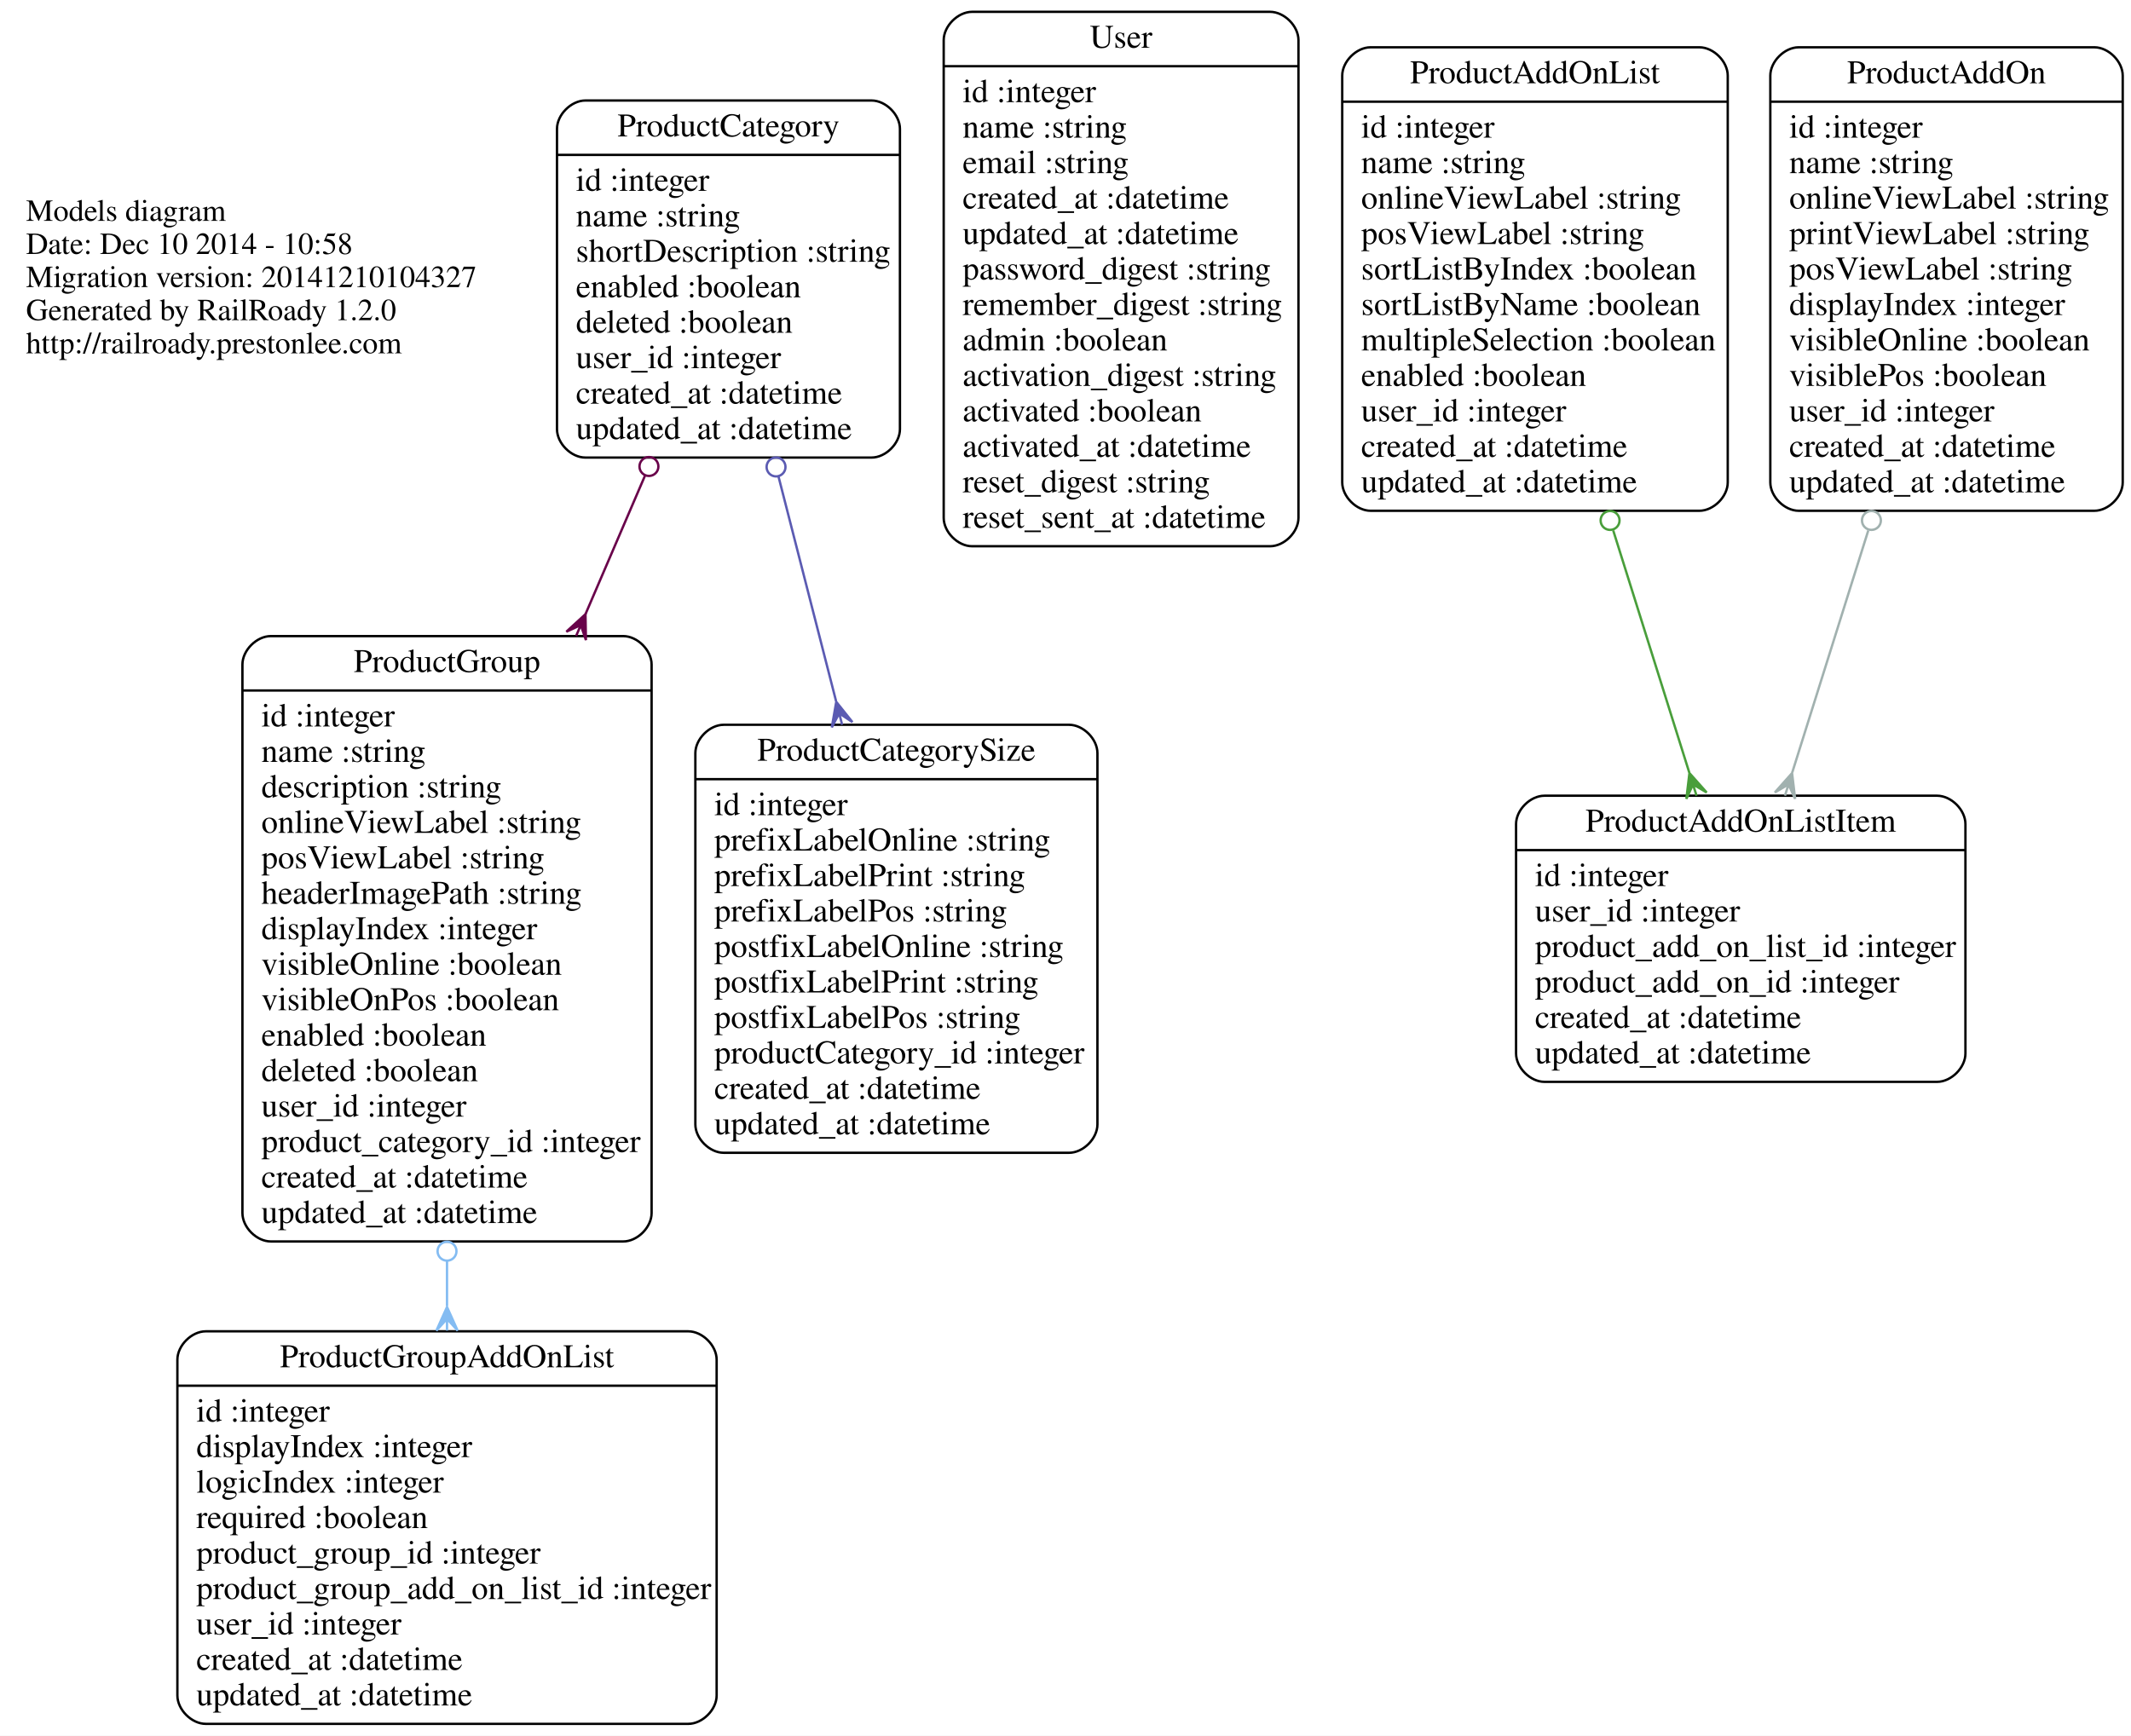
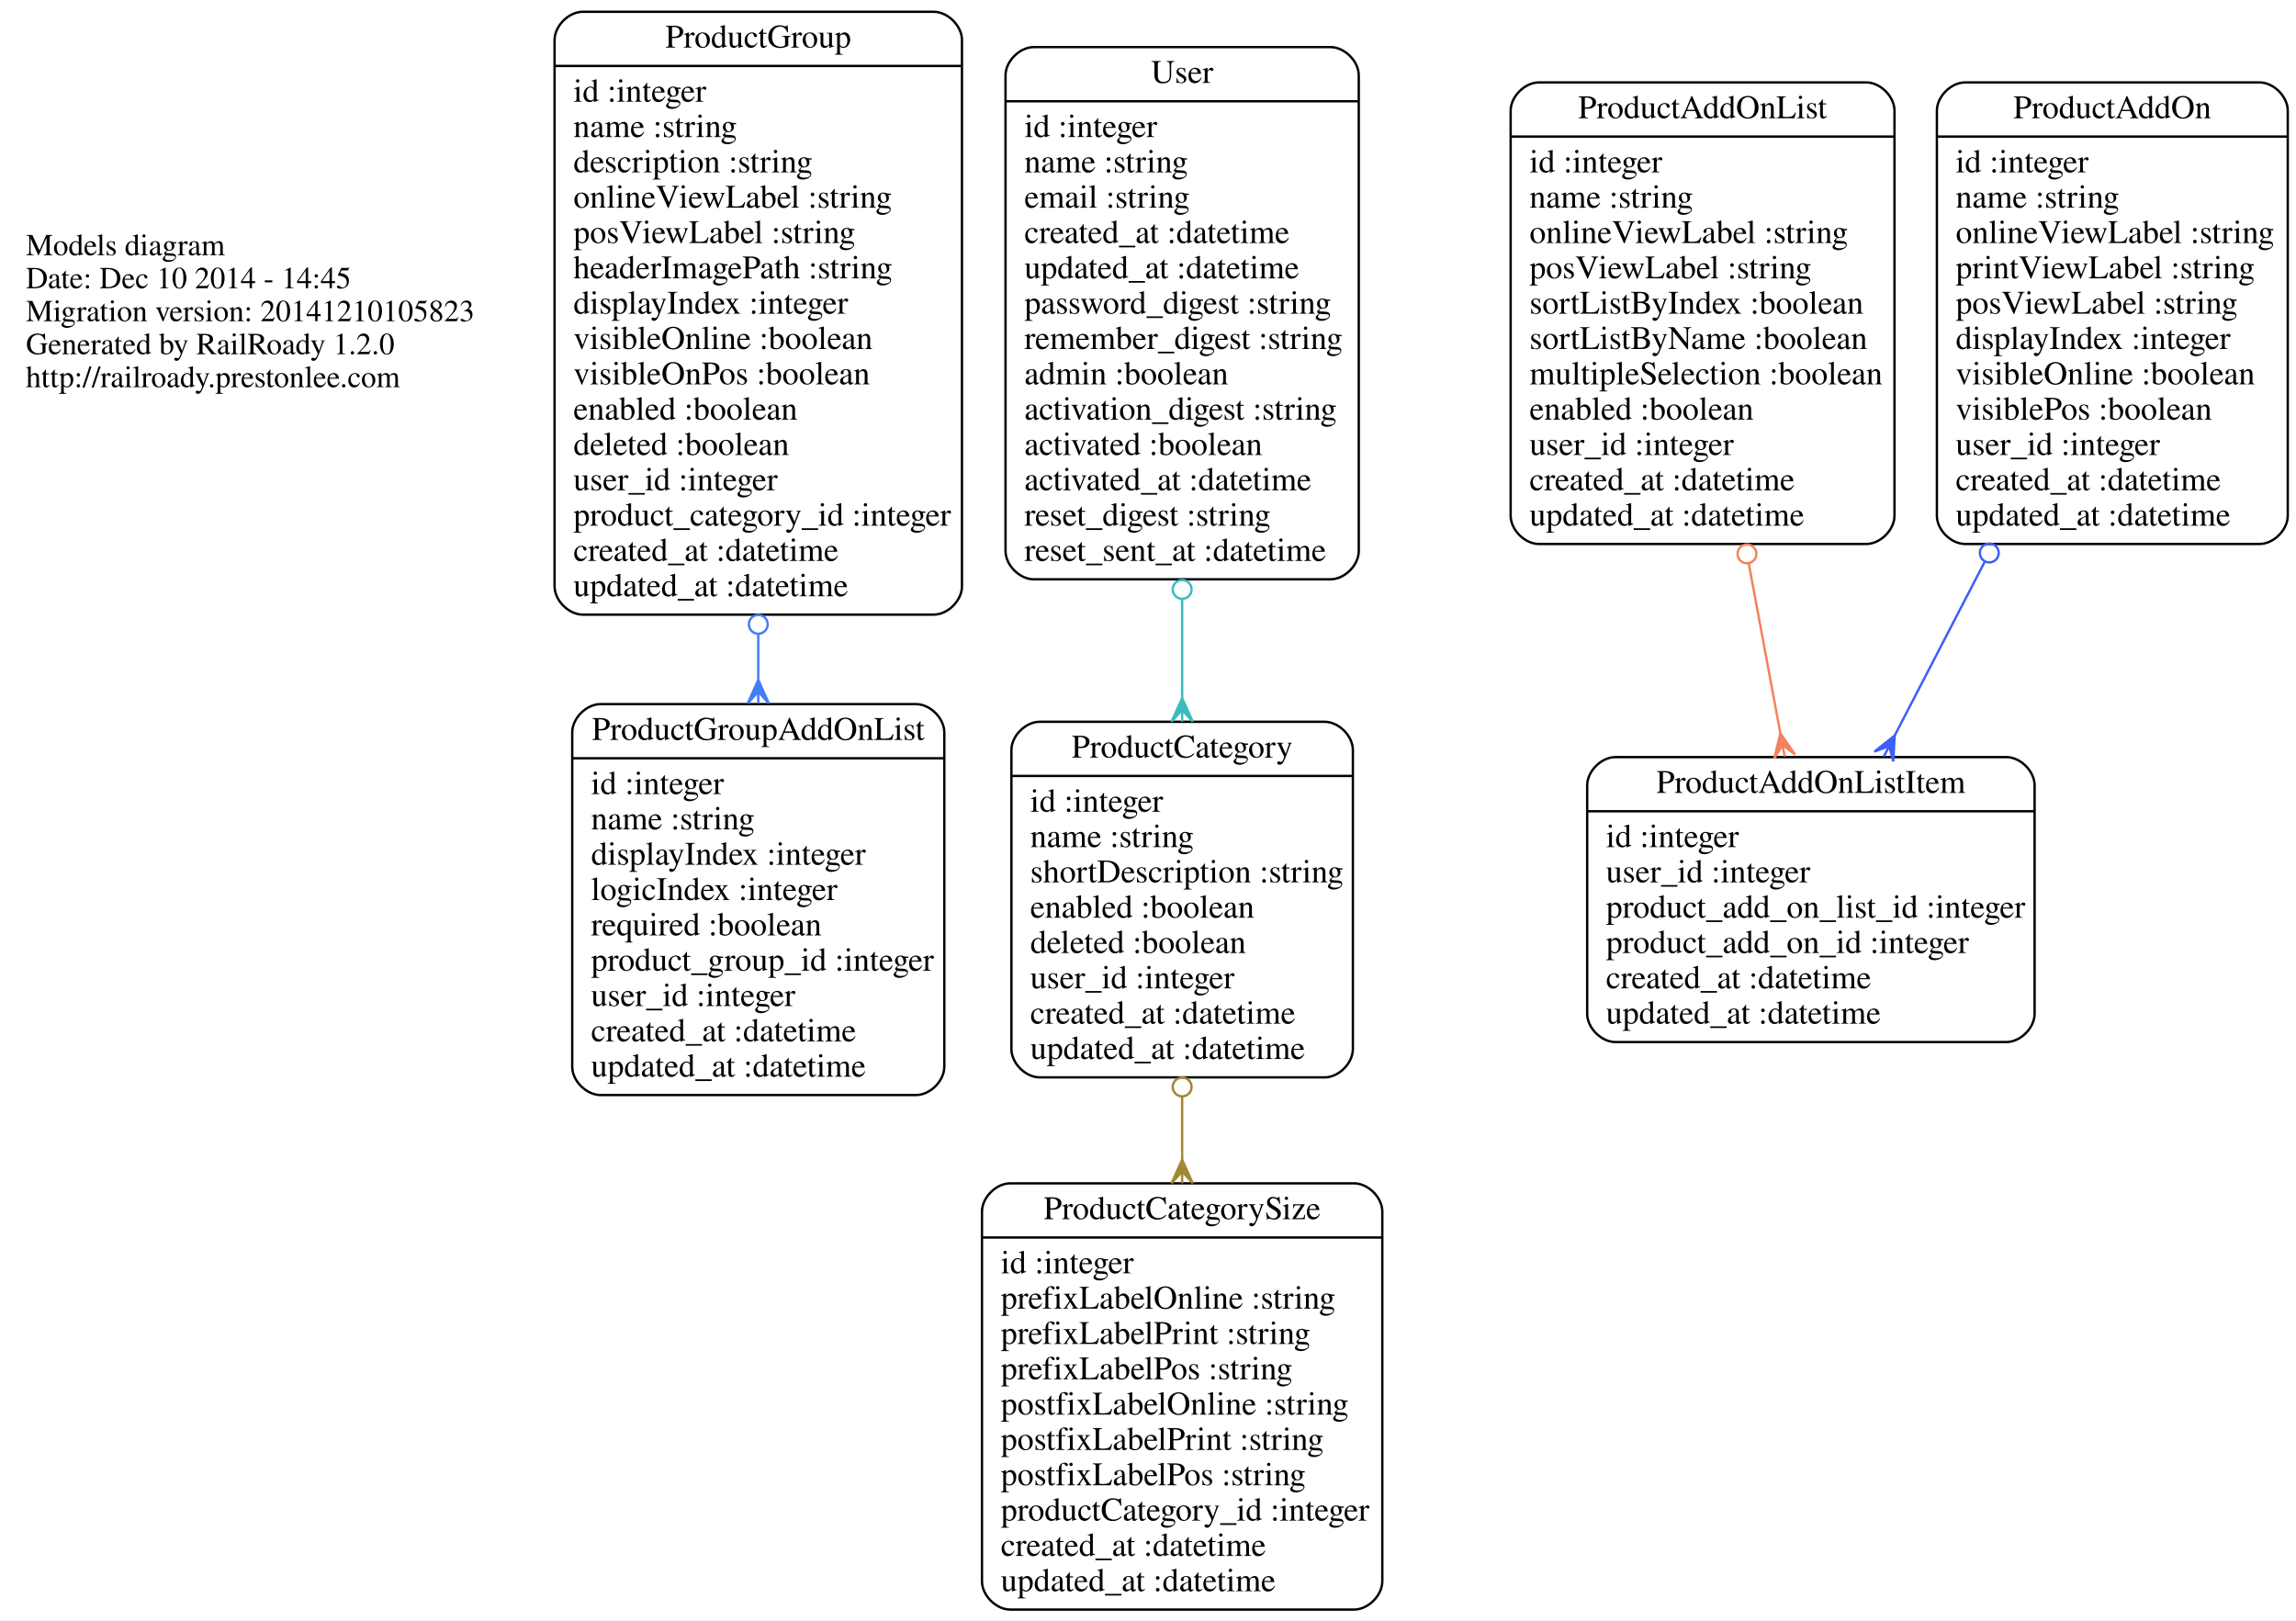
- <svg xmlns="http://www.w3.org/2000/svg" width="901pt" height="734pt" viewBox="0.00 0.00 901.00 734.00">
-   <g id="graph0" class="graph" transform="scale(1 1) rotate(0) translate(4 730)">
-     <polygon fill="white" stroke="none" points="-4,4 -4,-730 897,-730 897,4 -4,4" />
+ <svg xmlns="http://www.w3.org/2000/svg" width="975pt" height="688pt" viewBox="0.00 0.00 975.00 688.00">
+   <g id="graph0" class="graph" transform="scale(1 1) rotate(0) translate(4 684)">
+     <polygon fill="white" stroke="none" points="-4,4 -4,-684 971,-684 971,4 -4,4" />
    <g id="node1" class="node">
-       <text text-anchor="start" x="7" y="-636.6" font-family="Times,serif" font-size="13.00">Models diagram</text>
-       <text text-anchor="start" x="7" y="-622.6" font-family="Times,serif" font-size="13.00">Date: Dec 10 2014 - 10:58</text>
-       <text text-anchor="start" x="7" y="-608.6" font-family="Times,serif" font-size="13.00">Migration version: 20141210104327</text>
-       <text text-anchor="start" x="7" y="-594.6" font-family="Times,serif" font-size="13.00">Generated by RailRoady 1.2.0</text>
-       <text text-anchor="start" x="7" y="-580.6" font-family="Times,serif" font-size="13.00">http://railroady.prestonlee.com</text>
+       <text text-anchor="start" x="7" y="-575.6" font-family="Times,serif" font-size="13.00">Models diagram</text>
+       <text text-anchor="start" x="7" y="-561.6" font-family="Times,serif" font-size="13.00">Date: Dec 10 2014 - 14:45</text>
+       <text text-anchor="start" x="7" y="-547.6" font-family="Times,serif" font-size="13.00">Migration version: 20141210105823</text>
+       <text text-anchor="start" x="7" y="-533.6" font-family="Times,serif" font-size="13.00">Generated by RailRoady 1.2.0</text>
+       <text text-anchor="start" x="7" y="-519.6" font-family="Times,serif" font-size="13.00">http://railroady.prestonlee.com</text>
    </g>
    <g id="node2" class="node">
-       <path fill="none" stroke="black" d="M110.5,-205C110.5,-205 259.5,-205 259.5,-205 265.5,-205 271.5,-211 271.5,-217 271.5,-217 271.5,-449 271.5,-449 271.5,-455 265.5,-461 259.5,-461 259.5,-461 110.5,-461 110.5,-461 104.5,-461 98.5,-455 98.5,-449 98.5,-449 98.5,-217 98.5,-217 98.5,-211 104.5,-205 110.5,-205" />
-       <text text-anchor="middle" x="185" y="-445.8" font-family="Times,serif" font-size="14.00">ProductGroup</text>
-       <polyline fill="none" stroke="black" points="98.5,-438 271.5,-438 " />
-       <text text-anchor="start" x="106.5" y="-422.8" font-family="Times,serif" font-size="14.00">id :integer</text>
-       <text text-anchor="start" x="106.5" y="-407.8" font-family="Times,serif" font-size="14.00">name :string</text>
-       <text text-anchor="start" x="106.5" y="-392.8" font-family="Times,serif" font-size="14.00">description :string</text>
-       <text text-anchor="start" x="106.5" y="-377.8" font-family="Times,serif" font-size="14.00">onlineViewLabel :string</text>
-       <text text-anchor="start" x="106.5" y="-362.8" font-family="Times,serif" font-size="14.00">posViewLabel :string</text>
-       <text text-anchor="start" x="106.5" y="-347.8" font-family="Times,serif" font-size="14.00">headerImagePath :string</text>
-       <text text-anchor="start" x="106.5" y="-332.8" font-family="Times,serif" font-size="14.00">displayIndex :integer</text>
-       <text text-anchor="start" x="106.5" y="-317.8" font-family="Times,serif" font-size="14.00">visibleOnline :boolean</text>
-       <text text-anchor="start" x="106.5" y="-302.8" font-family="Times,serif" font-size="14.00">visibleOnPos :boolean</text>
-       <text text-anchor="start" x="106.5" y="-287.8" font-family="Times,serif" font-size="14.00">enabled :boolean</text>
-       <text text-anchor="start" x="106.5" y="-272.8" font-family="Times,serif" font-size="14.00">deleted :boolean</text>
-       <text text-anchor="start" x="106.5" y="-257.8" font-family="Times,serif" font-size="14.00">user_id :integer</text>
-       <text text-anchor="start" x="106.5" y="-242.8" font-family="Times,serif" font-size="14.00">product_category_id :integer</text>
-       <text text-anchor="start" x="106.5" y="-227.8" font-family="Times,serif" font-size="14.00">created_at :datetime</text>
-       <text text-anchor="start" x="106.5" y="-212.8" font-family="Times,serif" font-size="14.00">updated_at :datetime</text>
+       <path fill="none" stroke="black" d="M243.5,-423C243.5,-423 392.5,-423 392.5,-423 398.5,-423 404.5,-429 404.5,-435 404.5,-435 404.5,-667 404.5,-667 404.5,-673 398.5,-679 392.5,-679 392.5,-679 243.5,-679 243.5,-679 237.5,-679 231.5,-673 231.5,-667 231.5,-667 231.5,-435 231.5,-435 231.5,-429 237.5,-423 243.5,-423" />
+       <text text-anchor="middle" x="318" y="-663.8" font-family="Times,serif" font-size="14.00">ProductGroup</text>
+       <polyline fill="none" stroke="black" points="231.5,-656 404.5,-656 " />
+       <text text-anchor="start" x="239.5" y="-640.8" font-family="Times,serif" font-size="14.00">id :integer</text>
+       <text text-anchor="start" x="239.5" y="-625.8" font-family="Times,serif" font-size="14.00">name :string</text>
+       <text text-anchor="start" x="239.5" y="-610.8" font-family="Times,serif" font-size="14.00">description :string</text>
+       <text text-anchor="start" x="239.5" y="-595.8" font-family="Times,serif" font-size="14.00">onlineViewLabel :string</text>
+       <text text-anchor="start" x="239.5" y="-580.8" font-family="Times,serif" font-size="14.00">posViewLabel :string</text>
+       <text text-anchor="start" x="239.5" y="-565.8" font-family="Times,serif" font-size="14.00">headerImagePath :string</text>
+       <text text-anchor="start" x="239.5" y="-550.8" font-family="Times,serif" font-size="14.00">displayIndex :integer</text>
+       <text text-anchor="start" x="239.5" y="-535.8" font-family="Times,serif" font-size="14.00">visibleOnline :boolean</text>
+       <text text-anchor="start" x="239.5" y="-520.8" font-family="Times,serif" font-size="14.00">visibleOnPos :boolean</text>
+       <text text-anchor="start" x="239.5" y="-505.8" font-family="Times,serif" font-size="14.00">enabled :boolean</text>
+       <text text-anchor="start" x="239.5" y="-490.8" font-family="Times,serif" font-size="14.00">deleted :boolean</text>
+       <text text-anchor="start" x="239.5" y="-475.8" font-family="Times,serif" font-size="14.00">user_id :integer</text>
+       <text text-anchor="start" x="239.5" y="-460.8" font-family="Times,serif" font-size="14.00">product_category_id :integer</text>
+       <text text-anchor="start" x="239.5" y="-445.8" font-family="Times,serif" font-size="14.00">created_at :datetime</text>
+       <text text-anchor="start" x="239.5" y="-430.8" font-family="Times,serif" font-size="14.00">updated_at :datetime</text>
    </g>
    <g id="node7" class="node">
-       <path fill="none" stroke="black" d="M83,-1C83,-1 287,-1 287,-1 293,-1 299,-7 299,-13 299,-13 299,-155 299,-155 299,-161 293,-167 287,-167 287,-167 83,-167 83,-167 77,-167 71,-161 71,-155 71,-155 71,-13 71,-13 71,-7 77,-1 83,-1" />
-       <text text-anchor="middle" x="185" y="-151.8" font-family="Times,serif" font-size="14.00">ProductGroupAddOnList</text>
-       <polyline fill="none" stroke="black" points="71,-144 299,-144 " />
-       <text text-anchor="start" x="79" y="-128.8" font-family="Times,serif" font-size="14.00">id :integer</text>
-       <text text-anchor="start" x="79" y="-113.8" font-family="Times,serif" font-size="14.00">displayIndex :integer</text>
-       <text text-anchor="start" x="79" y="-98.8" font-family="Times,serif" font-size="14.00">logicIndex :integer</text>
-       <text text-anchor="start" x="79" y="-83.8" font-family="Times,serif" font-size="14.00">required :boolean</text>
-       <text text-anchor="start" x="79" y="-68.8" font-family="Times,serif" font-size="14.00">product_group_id :integer</text>
-       <text text-anchor="start" x="79" y="-53.8" font-family="Times,serif" font-size="14.00">product_group_add_on_list_id :integer</text>
-       <text text-anchor="start" x="79" y="-38.8" font-family="Times,serif" font-size="14.00">user_id :integer</text>
-       <text text-anchor="start" x="79" y="-23.8" font-family="Times,serif" font-size="14.00">created_at :datetime</text>
-       <text text-anchor="start" x="79" y="-8.8" font-family="Times,serif" font-size="14.00">updated_at :datetime</text>
+       <path fill="none" stroke="black" d="M251,-219C251,-219 385,-219 385,-219 391,-219 397,-225 397,-231 397,-231 397,-373 397,-373 397,-379 391,-385 385,-385 385,-385 251,-385 251,-385 245,-385 239,-379 239,-373 239,-373 239,-231 239,-231 239,-225 245,-219 251,-219" />
+       <text text-anchor="middle" x="318" y="-369.8" font-family="Times,serif" font-size="14.00">ProductGroupAddOnList</text>
+       <polyline fill="none" stroke="black" points="239,-362 397,-362 " />
+       <text text-anchor="start" x="247" y="-346.8" font-family="Times,serif" font-size="14.00">id :integer</text>
+       <text text-anchor="start" x="247" y="-331.8" font-family="Times,serif" font-size="14.00">name :string</text>
+       <text text-anchor="start" x="247" y="-316.8" font-family="Times,serif" font-size="14.00">displayIndex :integer</text>
+       <text text-anchor="start" x="247" y="-301.8" font-family="Times,serif" font-size="14.00">logicIndex :integer</text>
+       <text text-anchor="start" x="247" y="-286.8" font-family="Times,serif" font-size="14.00">required :boolean</text>
+       <text text-anchor="start" x="247" y="-271.8" font-family="Times,serif" font-size="14.00">product_group_id :integer</text>
+       <text text-anchor="start" x="247" y="-256.8" font-family="Times,serif" font-size="14.00">user_id :integer</text>
+       <text text-anchor="start" x="247" y="-241.8" font-family="Times,serif" font-size="14.00">created_at :datetime</text>
+       <text text-anchor="start" x="247" y="-226.8" font-family="Times,serif" font-size="14.00">updated_at :datetime</text>
    </g>
    <g id="edge1" class="edge">
-       <path fill="none" stroke="#84bcf2" d="M185,-196.816C185,-190.386 185,-183.999 185,-177.724" />
-       <ellipse fill="none" stroke="#84bcf2" cx="185" cy="-200.882" rx="4" ry="4" />
-       <polygon fill="#84bcf2" stroke="#84bcf2" points="185,-177.285 189.5,-167.285 185,-172.285 185,-167.285 185,-167.285 185,-167.285 185,-172.285 180.5,-167.285 185,-177.285 185,-177.285" />
+       <path fill="none" stroke="#437df8" d="M318,-414.816C318,-408.386 318,-401.999 318,-395.724" />
+       <ellipse fill="none" stroke="#437df8" cx="318" cy="-418.882" rx="4" ry="4" />
+       <polygon fill="#437df8" stroke="#437df8" points="318,-395.285 322.5,-385.285 318,-390.285 318,-385.285 318,-385.285 318,-385.285 318,-390.285 313.5,-385.285 318,-395.285 318,-395.285" />
    </g>
    <g id="node3" class="node">
-       <path fill="none" stroke="black" d="M243.5,-536.5C243.5,-536.5 364.5,-536.5 364.5,-536.5 370.5,-536.5 376.5,-542.5 376.5,-548.5 376.5,-548.5 376.5,-675.5 376.5,-675.5 376.5,-681.5 370.5,-687.5 364.5,-687.5 364.5,-687.5 243.5,-687.5 243.5,-687.5 237.5,-687.5 231.5,-681.5 231.5,-675.5 231.5,-675.5 231.5,-548.5 231.5,-548.5 231.5,-542.5 237.5,-536.5 243.5,-536.5" />
-       <text text-anchor="middle" x="304" y="-672.3" font-family="Times,serif" font-size="14.00">ProductCategory</text>
-       <polyline fill="none" stroke="black" points="231.5,-664.5 376.5,-664.5 " />
-       <text text-anchor="start" x="239.5" y="-649.3" font-family="Times,serif" font-size="14.00">id :integer</text>
-       <text text-anchor="start" x="239.5" y="-634.3" font-family="Times,serif" font-size="14.00">name :string</text>
-       <text text-anchor="start" x="239.5" y="-619.3" font-family="Times,serif" font-size="14.00">shortDescription :string</text>
-       <text text-anchor="start" x="239.5" y="-604.3" font-family="Times,serif" font-size="14.00">enabled :boolean</text>
-       <text text-anchor="start" x="239.5" y="-589.3" font-family="Times,serif" font-size="14.00">deleted :boolean</text>
-       <text text-anchor="start" x="239.5" y="-574.3" font-family="Times,serif" font-size="14.00">user_id :integer</text>
-       <text text-anchor="start" x="239.5" y="-559.3" font-family="Times,serif" font-size="14.00">created_at :datetime</text>
-       <text text-anchor="start" x="239.5" y="-544.3" font-family="Times,serif" font-size="14.00">updated_at :datetime</text>
+       <path fill="none" stroke="black" d="M437.5,-226.5C437.5,-226.5 558.5,-226.5 558.5,-226.5 564.5,-226.5 570.5,-232.5 570.5,-238.5 570.5,-238.5 570.5,-365.5 570.5,-365.5 570.5,-371.5 564.5,-377.5 558.5,-377.5 558.5,-377.5 437.5,-377.5 437.5,-377.5 431.5,-377.5 425.5,-371.5 425.5,-365.5 425.5,-365.5 425.5,-238.5 425.5,-238.5 425.5,-232.5 431.5,-226.5 437.5,-226.5" />
+       <text text-anchor="middle" x="498" y="-362.3" font-family="Times,serif" font-size="14.00">ProductCategory</text>
+       <polyline fill="none" stroke="black" points="425.5,-354.5 570.5,-354.5 " />
+       <text text-anchor="start" x="433.5" y="-339.3" font-family="Times,serif" font-size="14.00">id :integer</text>
+       <text text-anchor="start" x="433.5" y="-324.3" font-family="Times,serif" font-size="14.00">name :string</text>
+       <text text-anchor="start" x="433.5" y="-309.3" font-family="Times,serif" font-size="14.00">shortDescription :string</text>
+       <text text-anchor="start" x="433.5" y="-294.3" font-family="Times,serif" font-size="14.00">enabled :boolean</text>
+       <text text-anchor="start" x="433.5" y="-279.3" font-family="Times,serif" font-size="14.00">deleted :boolean</text>
+       <text text-anchor="start" x="433.5" y="-264.3" font-family="Times,serif" font-size="14.00">user_id :integer</text>
+       <text text-anchor="start" x="433.5" y="-249.3" font-family="Times,serif" font-size="14.00">created_at :datetime</text>
+       <text text-anchor="start" x="433.5" y="-234.3" font-family="Times,serif" font-size="14.00">updated_at :datetime</text>
+     </g>
+     <g id="node4" class="node">
+       <path fill="none" stroke="black" d="M425,-0.5C425,-0.5 571,-0.5 571,-0.5 577,-0.5 583,-6.5 583,-12.5 583,-12.5 583,-169.5 583,-169.5 583,-175.5 577,-181.5 571,-181.5 571,-181.5 425,-181.5 425,-181.5 419,-181.5 413,-175.5 413,-169.5 413,-169.5 413,-12.5 413,-12.5 413,-6.5 419,-0.5 425,-0.5" />
+       <text text-anchor="middle" x="498" y="-166.3" font-family="Times,serif" font-size="14.00">ProductCategorySize</text>
+       <polyline fill="none" stroke="black" points="413,-158.5 583,-158.5 " />
+       <text text-anchor="start" x="421" y="-143.3" font-family="Times,serif" font-size="14.00">id :integer</text>
+       <text text-anchor="start" x="421" y="-128.3" font-family="Times,serif" font-size="14.00">prefixLabelOnline :string</text>
+       <text text-anchor="start" x="421" y="-113.3" font-family="Times,serif" font-size="14.00">prefixLabelPrint :string</text>
+       <text text-anchor="start" x="421" y="-98.3" font-family="Times,serif" font-size="14.00">prefixLabelPos :string</text>
+       <text text-anchor="start" x="421" y="-83.3" font-family="Times,serif" font-size="14.00">postfixLabelOnline :string</text>
+       <text text-anchor="start" x="421" y="-68.3" font-family="Times,serif" font-size="14.00">postfixLabelPrint :string</text>
+       <text text-anchor="start" x="421" y="-53.3" font-family="Times,serif" font-size="14.00">postfixLabelPos :string</text>
+       <text text-anchor="start" x="421" y="-38.3" font-family="Times,serif" font-size="14.00">productCategory_id :integer</text>
+       <text text-anchor="start" x="421" y="-23.3" font-family="Times,serif" font-size="14.00">created_at :datetime</text>
+       <text text-anchor="start" x="421" y="-8.3" font-family="Times,serif" font-size="14.00">updated_at :datetime</text>
+     </g>
+     <g id="edge2" class="edge">
+       <path fill="none" stroke="#a28832" d="M498,-218.174C498,-209.432 498,-200.478 498,-191.572" />
+       <ellipse fill="none" stroke="#a28832" cx="498" cy="-222.431" rx="4" ry="4" />
+       <polygon fill="#a28832" stroke="#a28832" points="498,-191.551 502.5,-181.551 498,-186.551 498,-181.551 498,-181.551 498,-181.551 498,-186.551 493.5,-181.551 498,-191.551 498,-191.551" />
+     </g>
+     <g id="node5" class="node">
+       <path fill="none" stroke="black" d="M435,-438C435,-438 561,-438 561,-438 567,-438 573,-444 573,-450 573,-450 573,-652 573,-652 573,-658 567,-664 561,-664 561,-664 435,-664 435,-664 429,-664 423,-658 423,-652 423,-652 423,-450 423,-450 423,-444 429,-438 435,-438" />
+       <text text-anchor="middle" x="498" y="-648.8" font-family="Times,serif" font-size="14.00">User</text>
+       <polyline fill="none" stroke="black" points="423,-641 573,-641 " />
+       <text text-anchor="start" x="431" y="-625.8" font-family="Times,serif" font-size="14.00">id :integer</text>
+       <text text-anchor="start" x="431" y="-610.8" font-family="Times,serif" font-size="14.00">name :string</text>
+       <text text-anchor="start" x="431" y="-595.8" font-family="Times,serif" font-size="14.00">email :string</text>
+       <text text-anchor="start" x="431" y="-580.8" font-family="Times,serif" font-size="14.00">created_at :datetime</text>
+       <text text-anchor="start" x="431" y="-565.8" font-family="Times,serif" font-size="14.00">updated_at :datetime</text>
+       <text text-anchor="start" x="431" y="-550.8" font-family="Times,serif" font-size="14.00">password_digest :string</text>
+       <text text-anchor="start" x="431" y="-535.8" font-family="Times,serif" font-size="14.00">remember_digest :string</text>
+       <text text-anchor="start" x="431" y="-520.8" font-family="Times,serif" font-size="14.00">admin :boolean</text>
+       <text text-anchor="start" x="431" y="-505.8" font-family="Times,serif" font-size="14.00">activation_digest :string</text>
+       <text text-anchor="start" x="431" y="-490.8" font-family="Times,serif" font-size="14.00">activated :boolean</text>
+       <text text-anchor="start" x="431" y="-475.8" font-family="Times,serif" font-size="14.00">activated_at :datetime</text>
+       <text text-anchor="start" x="431" y="-460.8" font-family="Times,serif" font-size="14.00">reset_digest :string</text>
+       <text text-anchor="start" x="431" y="-445.8" font-family="Times,serif" font-size="14.00">reset_sent_at :datetime</text>
    </g>
    <g id="edge3" class="edge">
-       <path fill="none" stroke="#69024a" d="M268.753,-528.955C260.807,-510.459 252.165,-490.343 243.55,-470.288" />
-       <ellipse fill="none" stroke="#69024a" cx="270.375" cy="-532.729" rx="4" ry="4" />
-       <polygon fill="#69024a" stroke="#69024a" points="243.543,-470.272 243.73,-459.308 241.569,-465.678 239.596,-461.084 239.596,-461.084 239.596,-461.084 241.569,-465.678 235.461,-462.861 243.543,-470.272 243.543,-470.272" />
-     </g>
-     <g id="node4" class="node">
-       <path fill="none" stroke="black" d="M302,-242.5C302,-242.5 448,-242.5 448,-242.5 454,-242.5 460,-248.5 460,-254.5 460,-254.5 460,-411.5 460,-411.5 460,-417.5 454,-423.5 448,-423.5 448,-423.5 302,-423.5 302,-423.5 296,-423.5 290,-417.5 290,-411.5 290,-411.5 290,-254.5 290,-254.5 290,-248.5 296,-242.5 302,-242.5" />
-       <text text-anchor="middle" x="375" y="-408.3" font-family="Times,serif" font-size="14.00">ProductCategorySize</text>
-       <polyline fill="none" stroke="black" points="290,-400.5 460,-400.5 " />
-       <text text-anchor="start" x="298" y="-385.3" font-family="Times,serif" font-size="14.00">id :integer</text>
-       <text text-anchor="start" x="298" y="-370.3" font-family="Times,serif" font-size="14.00">prefixLabelOnline :string</text>
-       <text text-anchor="start" x="298" y="-355.3" font-family="Times,serif" font-size="14.00">prefixLabelPrint :string</text>
-       <text text-anchor="start" x="298" y="-340.3" font-family="Times,serif" font-size="14.00">prefixLabelPos :string</text>
-       <text text-anchor="start" x="298" y="-325.3" font-family="Times,serif" font-size="14.00">postfixLabelOnline :string</text>
-       <text text-anchor="start" x="298" y="-310.3" font-family="Times,serif" font-size="14.00">postfixLabelPrint :string</text>
-       <text text-anchor="start" x="298" y="-295.3" font-family="Times,serif" font-size="14.00">postfixLabelPos :string</text>
-       <text text-anchor="start" x="298" y="-280.3" font-family="Times,serif" font-size="14.00">productCategory_id :integer</text>
-       <text text-anchor="start" x="298" y="-265.3" font-family="Times,serif" font-size="14.00">created_at :datetime</text>
-       <text text-anchor="start" x="298" y="-250.3" font-family="Times,serif" font-size="14.00">updated_at :datetime</text>
-     </g>
-     <g id="edge2" class="edge">
-       <path fill="none" stroke="#5b5bb2" d="M325.132,-528.554C332.782,-498.708 341.503,-464.685 349.49,-433.526" />
-       <ellipse fill="none" stroke="#5b5bb2" cx="324.113" cy="-532.53" rx="4" ry="4" />
-       <polygon fill="#5b5bb2" stroke="#5b5bb2" points="349.572,-433.206 356.414,-424.637 350.813,-428.363 352.055,-423.519 352.055,-423.519 352.055,-423.519 350.813,-428.363 347.696,-422.402 349.572,-433.206 349.572,-433.206" />
-     </g>
-     <g id="node5" class="node">
-       <path fill="none" stroke="black" d="M407,-499C407,-499 533,-499 533,-499 539,-499 545,-505 545,-511 545,-511 545,-713 545,-713 545,-719 539,-725 533,-725 533,-725 407,-725 407,-725 401,-725 395,-719 395,-713 395,-713 395,-511 395,-511 395,-505 401,-499 407,-499" />
-       <text text-anchor="middle" x="470" y="-709.8" font-family="Times,serif" font-size="14.00">User</text>
-       <polyline fill="none" stroke="black" points="395,-702 545,-702 " />
-       <text text-anchor="start" x="403" y="-686.8" font-family="Times,serif" font-size="14.00">id :integer</text>
-       <text text-anchor="start" x="403" y="-671.8" font-family="Times,serif" font-size="14.00">name :string</text>
-       <text text-anchor="start" x="403" y="-656.8" font-family="Times,serif" font-size="14.00">email :string</text>
-       <text text-anchor="start" x="403" y="-641.8" font-family="Times,serif" font-size="14.00">created_at :datetime</text>
-       <text text-anchor="start" x="403" y="-626.8" font-family="Times,serif" font-size="14.00">updated_at :datetime</text>
-       <text text-anchor="start" x="403" y="-611.8" font-family="Times,serif" font-size="14.00">password_digest :string</text>
-       <text text-anchor="start" x="403" y="-596.8" font-family="Times,serif" font-size="14.00">remember_digest :string</text>
-       <text text-anchor="start" x="403" y="-581.8" font-family="Times,serif" font-size="14.00">admin :boolean</text>
-       <text text-anchor="start" x="403" y="-566.8" font-family="Times,serif" font-size="14.00">activation_digest :string</text>
-       <text text-anchor="start" x="403" y="-551.8" font-family="Times,serif" font-size="14.00">activated :boolean</text>
-       <text text-anchor="start" x="403" y="-536.8" font-family="Times,serif" font-size="14.00">activated_at :datetime</text>
-       <text text-anchor="start" x="403" y="-521.8" font-family="Times,serif" font-size="14.00">reset_digest :string</text>
-       <text text-anchor="start" x="403" y="-506.8" font-family="Times,serif" font-size="14.00">reset_sent_at :datetime</text>
+       <path fill="none" stroke="#39bcbf" d="M498,-429.562C498,-415.423 498,-401.231 498,-387.728" />
+       <ellipse fill="none" stroke="#39bcbf" cx="498" cy="-433.703" rx="4" ry="4" />
+       <polygon fill="#39bcbf" stroke="#39bcbf" points="498,-387.548 502.5,-377.548 498,-382.548 498,-377.548 498,-377.548 498,-377.548 498,-382.548 493.5,-377.548 498,-387.548 498,-387.548" />
    </g>
    <g id="node6" class="node">
-       <path fill="none" stroke="black" d="M575.5,-514C575.5,-514 714.5,-514 714.5,-514 720.5,-514 726.5,-520 726.5,-526 726.5,-526 726.5,-698 726.5,-698 726.5,-704 720.5,-710 714.5,-710 714.5,-710 575.5,-710 575.5,-710 569.5,-710 563.5,-704 563.5,-698 563.5,-698 563.5,-526 563.5,-526 563.5,-520 569.5,-514 575.5,-514" />
-       <text text-anchor="middle" x="645" y="-694.8" font-family="Times,serif" font-size="14.00">ProductAddOnList</text>
-       <polyline fill="none" stroke="black" points="563.5,-687 726.5,-687 " />
-       <text text-anchor="start" x="571.5" y="-671.8" font-family="Times,serif" font-size="14.00">id :integer</text>
-       <text text-anchor="start" x="571.5" y="-656.8" font-family="Times,serif" font-size="14.00">name :string</text>
-       <text text-anchor="start" x="571.5" y="-641.8" font-family="Times,serif" font-size="14.00">onlineViewLabel :string</text>
-       <text text-anchor="start" x="571.5" y="-626.8" font-family="Times,serif" font-size="14.00">posViewLabel :string</text>
-       <text text-anchor="start" x="571.5" y="-611.8" font-family="Times,serif" font-size="14.00">sortListByIndex :boolean</text>
-       <text text-anchor="start" x="571.5" y="-596.8" font-family="Times,serif" font-size="14.00">sortListByName :boolean</text>
-       <text text-anchor="start" x="571.5" y="-581.8" font-family="Times,serif" font-size="14.00">multipleSelection :boolean</text>
-       <text text-anchor="start" x="571.5" y="-566.8" font-family="Times,serif" font-size="14.00">enabled :boolean</text>
-       <text text-anchor="start" x="571.5" y="-551.8" font-family="Times,serif" font-size="14.00">user_id :integer</text>
-       <text text-anchor="start" x="571.5" y="-536.8" font-family="Times,serif" font-size="14.00">created_at :datetime</text>
-       <text text-anchor="start" x="571.5" y="-521.8" font-family="Times,serif" font-size="14.00">updated_at :datetime</text>
+       <path fill="none" stroke="black" d="M649.5,-453C649.5,-453 788.5,-453 788.5,-453 794.5,-453 800.5,-459 800.5,-465 800.5,-465 800.5,-637 800.5,-637 800.5,-643 794.5,-649 788.5,-649 788.5,-649 649.5,-649 649.5,-649 643.5,-649 637.5,-643 637.5,-637 637.5,-637 637.5,-465 637.5,-465 637.5,-459 643.5,-453 649.5,-453" />
+       <text text-anchor="middle" x="719" y="-633.8" font-family="Times,serif" font-size="14.00">ProductAddOnList</text>
+       <polyline fill="none" stroke="black" points="637.5,-626 800.5,-626 " />
+       <text text-anchor="start" x="645.5" y="-610.8" font-family="Times,serif" font-size="14.00">id :integer</text>
+       <text text-anchor="start" x="645.5" y="-595.8" font-family="Times,serif" font-size="14.00">name :string</text>
+       <text text-anchor="start" x="645.5" y="-580.8" font-family="Times,serif" font-size="14.00">onlineViewLabel :string</text>
+       <text text-anchor="start" x="645.5" y="-565.8" font-family="Times,serif" font-size="14.00">posViewLabel :string</text>
+       <text text-anchor="start" x="645.5" y="-550.8" font-family="Times,serif" font-size="14.00">sortListByIndex :boolean</text>
+       <text text-anchor="start" x="645.5" y="-535.8" font-family="Times,serif" font-size="14.00">sortListByName :boolean</text>
+       <text text-anchor="start" x="645.5" y="-520.8" font-family="Times,serif" font-size="14.00">multipleSelection :boolean</text>
+       <text text-anchor="start" x="645.5" y="-505.8" font-family="Times,serif" font-size="14.00">enabled :boolean</text>
+       <text text-anchor="start" x="645.5" y="-490.8" font-family="Times,serif" font-size="14.00">user_id :integer</text>
+       <text text-anchor="start" x="645.5" y="-475.8" font-family="Times,serif" font-size="14.00">created_at :datetime</text>
+       <text text-anchor="start" x="645.5" y="-460.8" font-family="Times,serif" font-size="14.00">updated_at :datetime</text>
    </g>
    <g id="node9" class="node">
-       <path fill="none" stroke="black" d="M649,-272.5C649,-272.5 815,-272.5 815,-272.5 821,-272.5 827,-278.5 827,-284.5 827,-284.5 827,-381.5 827,-381.5 827,-387.5 821,-393.5 815,-393.5 815,-393.5 649,-393.5 649,-393.5 643,-393.5 637,-387.5 637,-381.5 637,-381.5 637,-284.5 637,-284.5 637,-278.5 643,-272.5 649,-272.5" />
-       <text text-anchor="middle" x="732" y="-378.3" font-family="Times,serif" font-size="14.00">ProductAddOnListItem</text>
-       <polyline fill="none" stroke="black" points="637,-370.5 827,-370.5 " />
-       <text text-anchor="start" x="645" y="-355.3" font-family="Times,serif" font-size="14.00">id :integer</text>
-       <text text-anchor="start" x="645" y="-340.3" font-family="Times,serif" font-size="14.00">user_id :integer</text>
-       <text text-anchor="start" x="645" y="-325.3" font-family="Times,serif" font-size="14.00">product_add_on_list_id :integer</text>
-       <text text-anchor="start" x="645" y="-310.3" font-family="Times,serif" font-size="14.00">product_add_on_id :integer</text>
-       <text text-anchor="start" x="645" y="-295.3" font-family="Times,serif" font-size="14.00">created_at :datetime</text>
-       <text text-anchor="start" x="645" y="-280.3" font-family="Times,serif" font-size="14.00">updated_at :datetime</text>
+       <path fill="none" stroke="black" d="M682,-241.5C682,-241.5 848,-241.5 848,-241.5 854,-241.5 860,-247.5 860,-253.5 860,-253.5 860,-350.5 860,-350.5 860,-356.5 854,-362.5 848,-362.5 848,-362.5 682,-362.5 682,-362.5 676,-362.5 670,-356.5 670,-350.5 670,-350.5 670,-253.5 670,-253.5 670,-247.5 676,-241.5 682,-241.5" />
+       <text text-anchor="middle" x="765" y="-347.3" font-family="Times,serif" font-size="14.00">ProductAddOnListItem</text>
+       <polyline fill="none" stroke="black" points="670,-339.5 860,-339.5 " />
+       <text text-anchor="start" x="678" y="-324.3" font-family="Times,serif" font-size="14.00">id :integer</text>
+       <text text-anchor="start" x="678" y="-309.3" font-family="Times,serif" font-size="14.00">user_id :integer</text>
+       <text text-anchor="start" x="678" y="-294.3" font-family="Times,serif" font-size="14.00">product_add_on_list_id :integer</text>
+       <text text-anchor="start" x="678" y="-279.3" font-family="Times,serif" font-size="14.00">product_add_on_id :integer</text>
+       <text text-anchor="start" x="678" y="-264.3" font-family="Times,serif" font-size="14.00">created_at :datetime</text>
+       <text text-anchor="start" x="678" y="-249.3" font-family="Times,serif" font-size="14.00">updated_at :datetime</text>
    </g>
    <g id="edge4" class="edge">
-       <path fill="none" stroke="#499e3b" d="M678.077,-505.686C688.838,-471.425 700.502,-434.286 710.221,-403.343" />
-       <ellipse fill="none" stroke="#499e3b" cx="676.749" cy="-509.913" rx="4" ry="4" />
-       <polygon fill="#499e3b" stroke="#499e3b" points="710.308,-403.066 717.598,-394.874 711.806,-398.295 713.304,-393.525 713.304,-393.525 713.304,-393.525 711.806,-398.295 709.011,-392.177 710.308,-403.066 710.308,-403.066" />
+       <path fill="none" stroke="#f3825e" d="M738.581,-444.858C743.113,-420.525 747.826,-395.218 751.995,-372.832" />
+       <ellipse fill="none" stroke="#f3825e" cx="737.847" cy="-448.801" rx="4" ry="4" />
+       <polygon fill="#f3825e" stroke="#f3825e" points="752.038,-372.598 758.293,-363.591 752.954,-367.682 753.869,-362.767 753.869,-362.767 753.869,-362.767 752.954,-367.682 749.445,-361.943 752.038,-372.598 752.038,-372.598" />
    </g>
    <g id="node8" class="node">
-       <path fill="none" stroke="black" d="M756.5,-514C756.5,-514 881.5,-514 881.5,-514 887.5,-514 893.5,-520 893.5,-526 893.5,-526 893.5,-698 893.5,-698 893.5,-704 887.5,-710 881.5,-710 881.5,-710 756.5,-710 756.5,-710 750.5,-710 744.5,-704 744.5,-698 744.5,-698 744.5,-526 744.5,-526 744.5,-520 750.5,-514 756.5,-514" />
-       <text text-anchor="middle" x="819" y="-694.8" font-family="Times,serif" font-size="14.00">ProductAddOn</text>
-       <polyline fill="none" stroke="black" points="744.5,-687 893.5,-687 " />
-       <text text-anchor="start" x="752.5" y="-671.8" font-family="Times,serif" font-size="14.00">id :integer</text>
-       <text text-anchor="start" x="752.5" y="-656.8" font-family="Times,serif" font-size="14.00">name :string</text>
-       <text text-anchor="start" x="752.5" y="-641.8" font-family="Times,serif" font-size="14.00">onlineViewLabel :string</text>
-       <text text-anchor="start" x="752.5" y="-626.8" font-family="Times,serif" font-size="14.00">printViewLabel :string</text>
-       <text text-anchor="start" x="752.5" y="-611.8" font-family="Times,serif" font-size="14.00">posViewLabel :string</text>
-       <text text-anchor="start" x="752.5" y="-596.8" font-family="Times,serif" font-size="14.00">displayIndex :integer</text>
-       <text text-anchor="start" x="752.5" y="-581.8" font-family="Times,serif" font-size="14.00">visibleOnline :boolean</text>
-       <text text-anchor="start" x="752.5" y="-566.8" font-family="Times,serif" font-size="14.00">visiblePos :boolean</text>
-       <text text-anchor="start" x="752.5" y="-551.8" font-family="Times,serif" font-size="14.00">user_id :integer</text>
-       <text text-anchor="start" x="752.5" y="-536.8" font-family="Times,serif" font-size="14.00">created_at :datetime</text>
-       <text text-anchor="start" x="752.5" y="-521.8" font-family="Times,serif" font-size="14.00">updated_at :datetime</text>
+       <path fill="none" stroke="black" d="M830.5,-453C830.5,-453 955.5,-453 955.5,-453 961.5,-453 967.5,-459 967.5,-465 967.5,-465 967.5,-637 967.5,-637 967.5,-643 961.5,-649 955.5,-649 955.5,-649 830.5,-649 830.5,-649 824.5,-649 818.5,-643 818.5,-637 818.5,-637 818.5,-465 818.5,-465 818.5,-459 824.5,-453 830.5,-453" />
+       <text text-anchor="middle" x="893" y="-633.8" font-family="Times,serif" font-size="14.00">ProductAddOn</text>
+       <polyline fill="none" stroke="black" points="818.5,-626 967.5,-626 " />
+       <text text-anchor="start" x="826.5" y="-610.8" font-family="Times,serif" font-size="14.00">id :integer</text>
+       <text text-anchor="start" x="826.5" y="-595.8" font-family="Times,serif" font-size="14.00">name :string</text>
+       <text text-anchor="start" x="826.5" y="-580.8" font-family="Times,serif" font-size="14.00">onlineViewLabel :string</text>
+       <text text-anchor="start" x="826.5" y="-565.8" font-family="Times,serif" font-size="14.00">printViewLabel :string</text>
+       <text text-anchor="start" x="826.5" y="-550.8" font-family="Times,serif" font-size="14.00">posViewLabel :string</text>
+       <text text-anchor="start" x="826.5" y="-535.8" font-family="Times,serif" font-size="14.00">displayIndex :integer</text>
+       <text text-anchor="start" x="826.5" y="-520.8" font-family="Times,serif" font-size="14.00">visibleOnline :boolean</text>
+       <text text-anchor="start" x="826.5" y="-505.8" font-family="Times,serif" font-size="14.00">visiblePos :boolean</text>
+       <text text-anchor="start" x="826.5" y="-490.8" font-family="Times,serif" font-size="14.00">user_id :integer</text>
+       <text text-anchor="start" x="826.5" y="-475.8" font-family="Times,serif" font-size="14.00">created_at :datetime</text>
+       <text text-anchor="start" x="826.5" y="-460.8" font-family="Times,serif" font-size="14.00">updated_at :datetime</text>
    </g>
    <g id="edge5" class="edge">
-       <path fill="none" stroke="#a1b1af" d="M785.923,-505.686C775.162,-471.425 763.498,-434.286 753.779,-403.343" />
-       <ellipse fill="none" stroke="#a1b1af" cx="787.251" cy="-509.913" rx="4" ry="4" />
-       <polygon fill="#a1b1af" stroke="#a1b1af" points="753.692,-403.066 754.989,-392.177 752.194,-398.295 750.696,-393.525 750.696,-393.525 750.696,-393.525 752.194,-398.295 746.402,-394.874 753.692,-403.066 753.692,-403.066" />
+       <path fill="none" stroke="#3b5ff9" d="M838.886,-445.578C825.95,-420.614 812.461,-394.584 800.603,-371.702" />
+       <ellipse fill="none" stroke="#3b5ff9" cx="840.754" cy="-449.182" rx="4" ry="4" />
+       <polygon fill="#3b5ff9" stroke="#3b5ff9" points="800.573,-371.645 799.968,-360.696 798.273,-367.206 795.972,-362.767 795.972,-362.767 795.972,-362.767 798.273,-367.206 791.977,-364.837 800.573,-371.645 800.573,-371.645" />
    </g>
  </g>
</svg>
